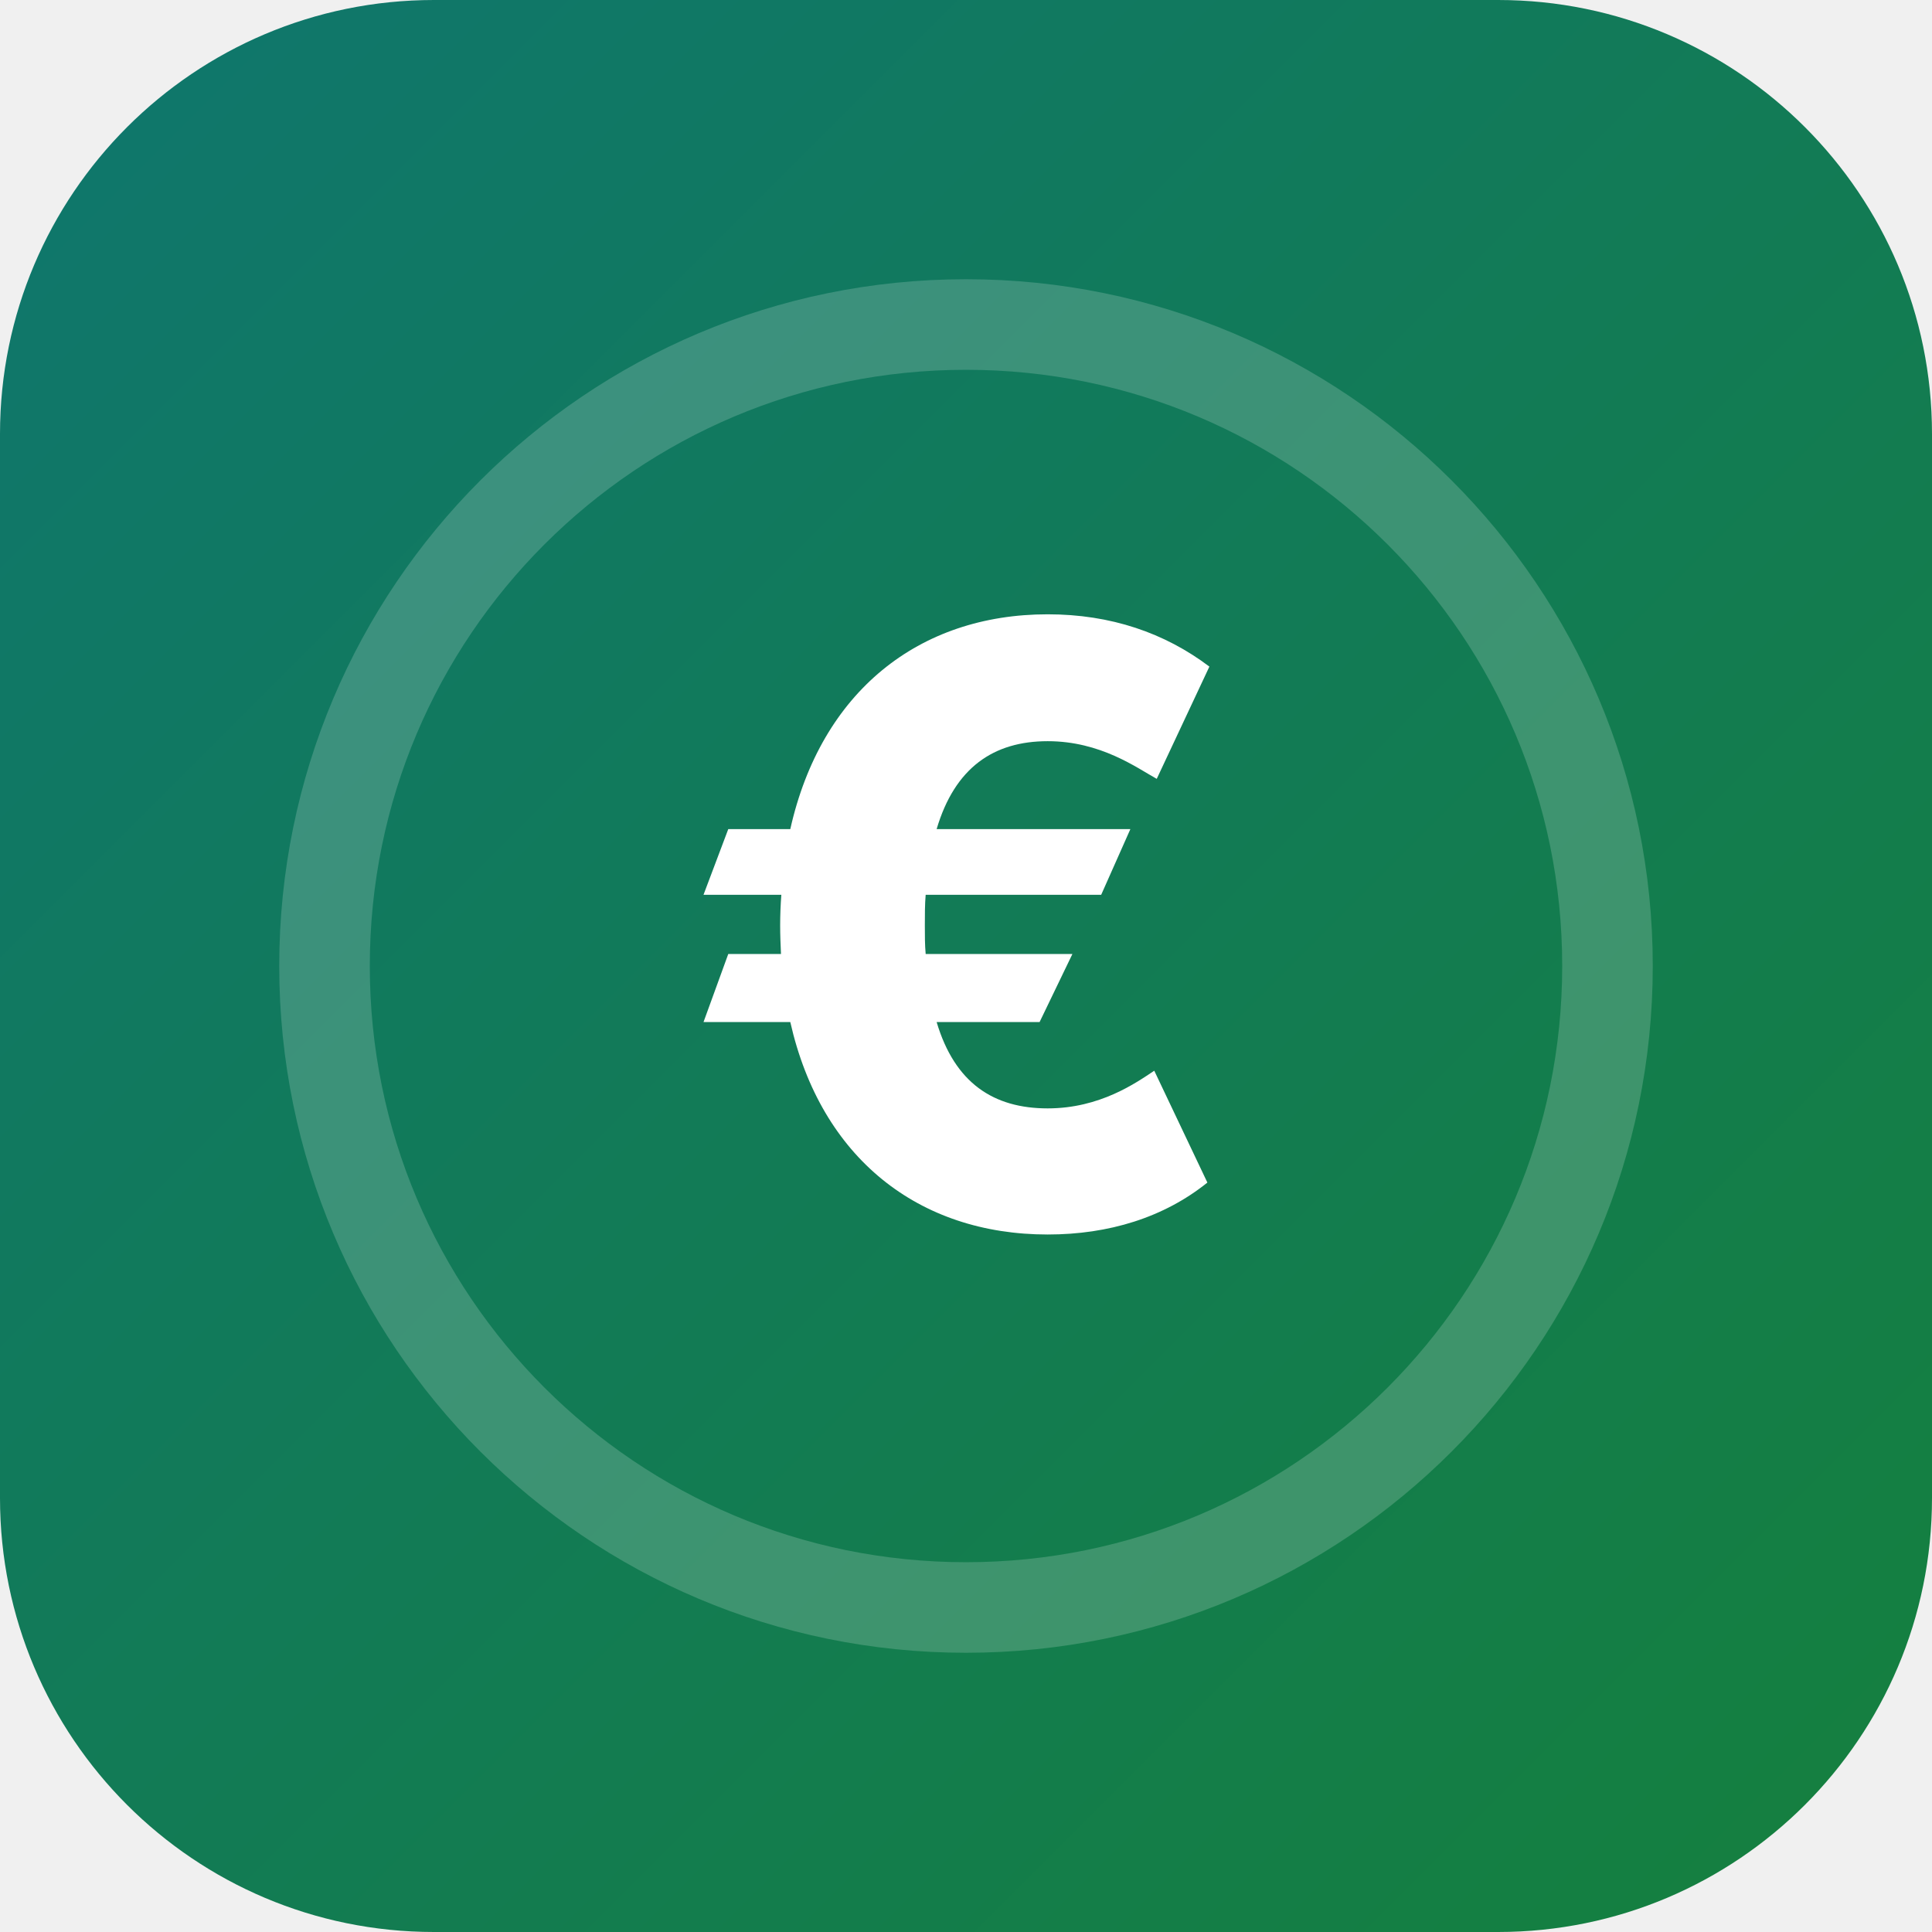
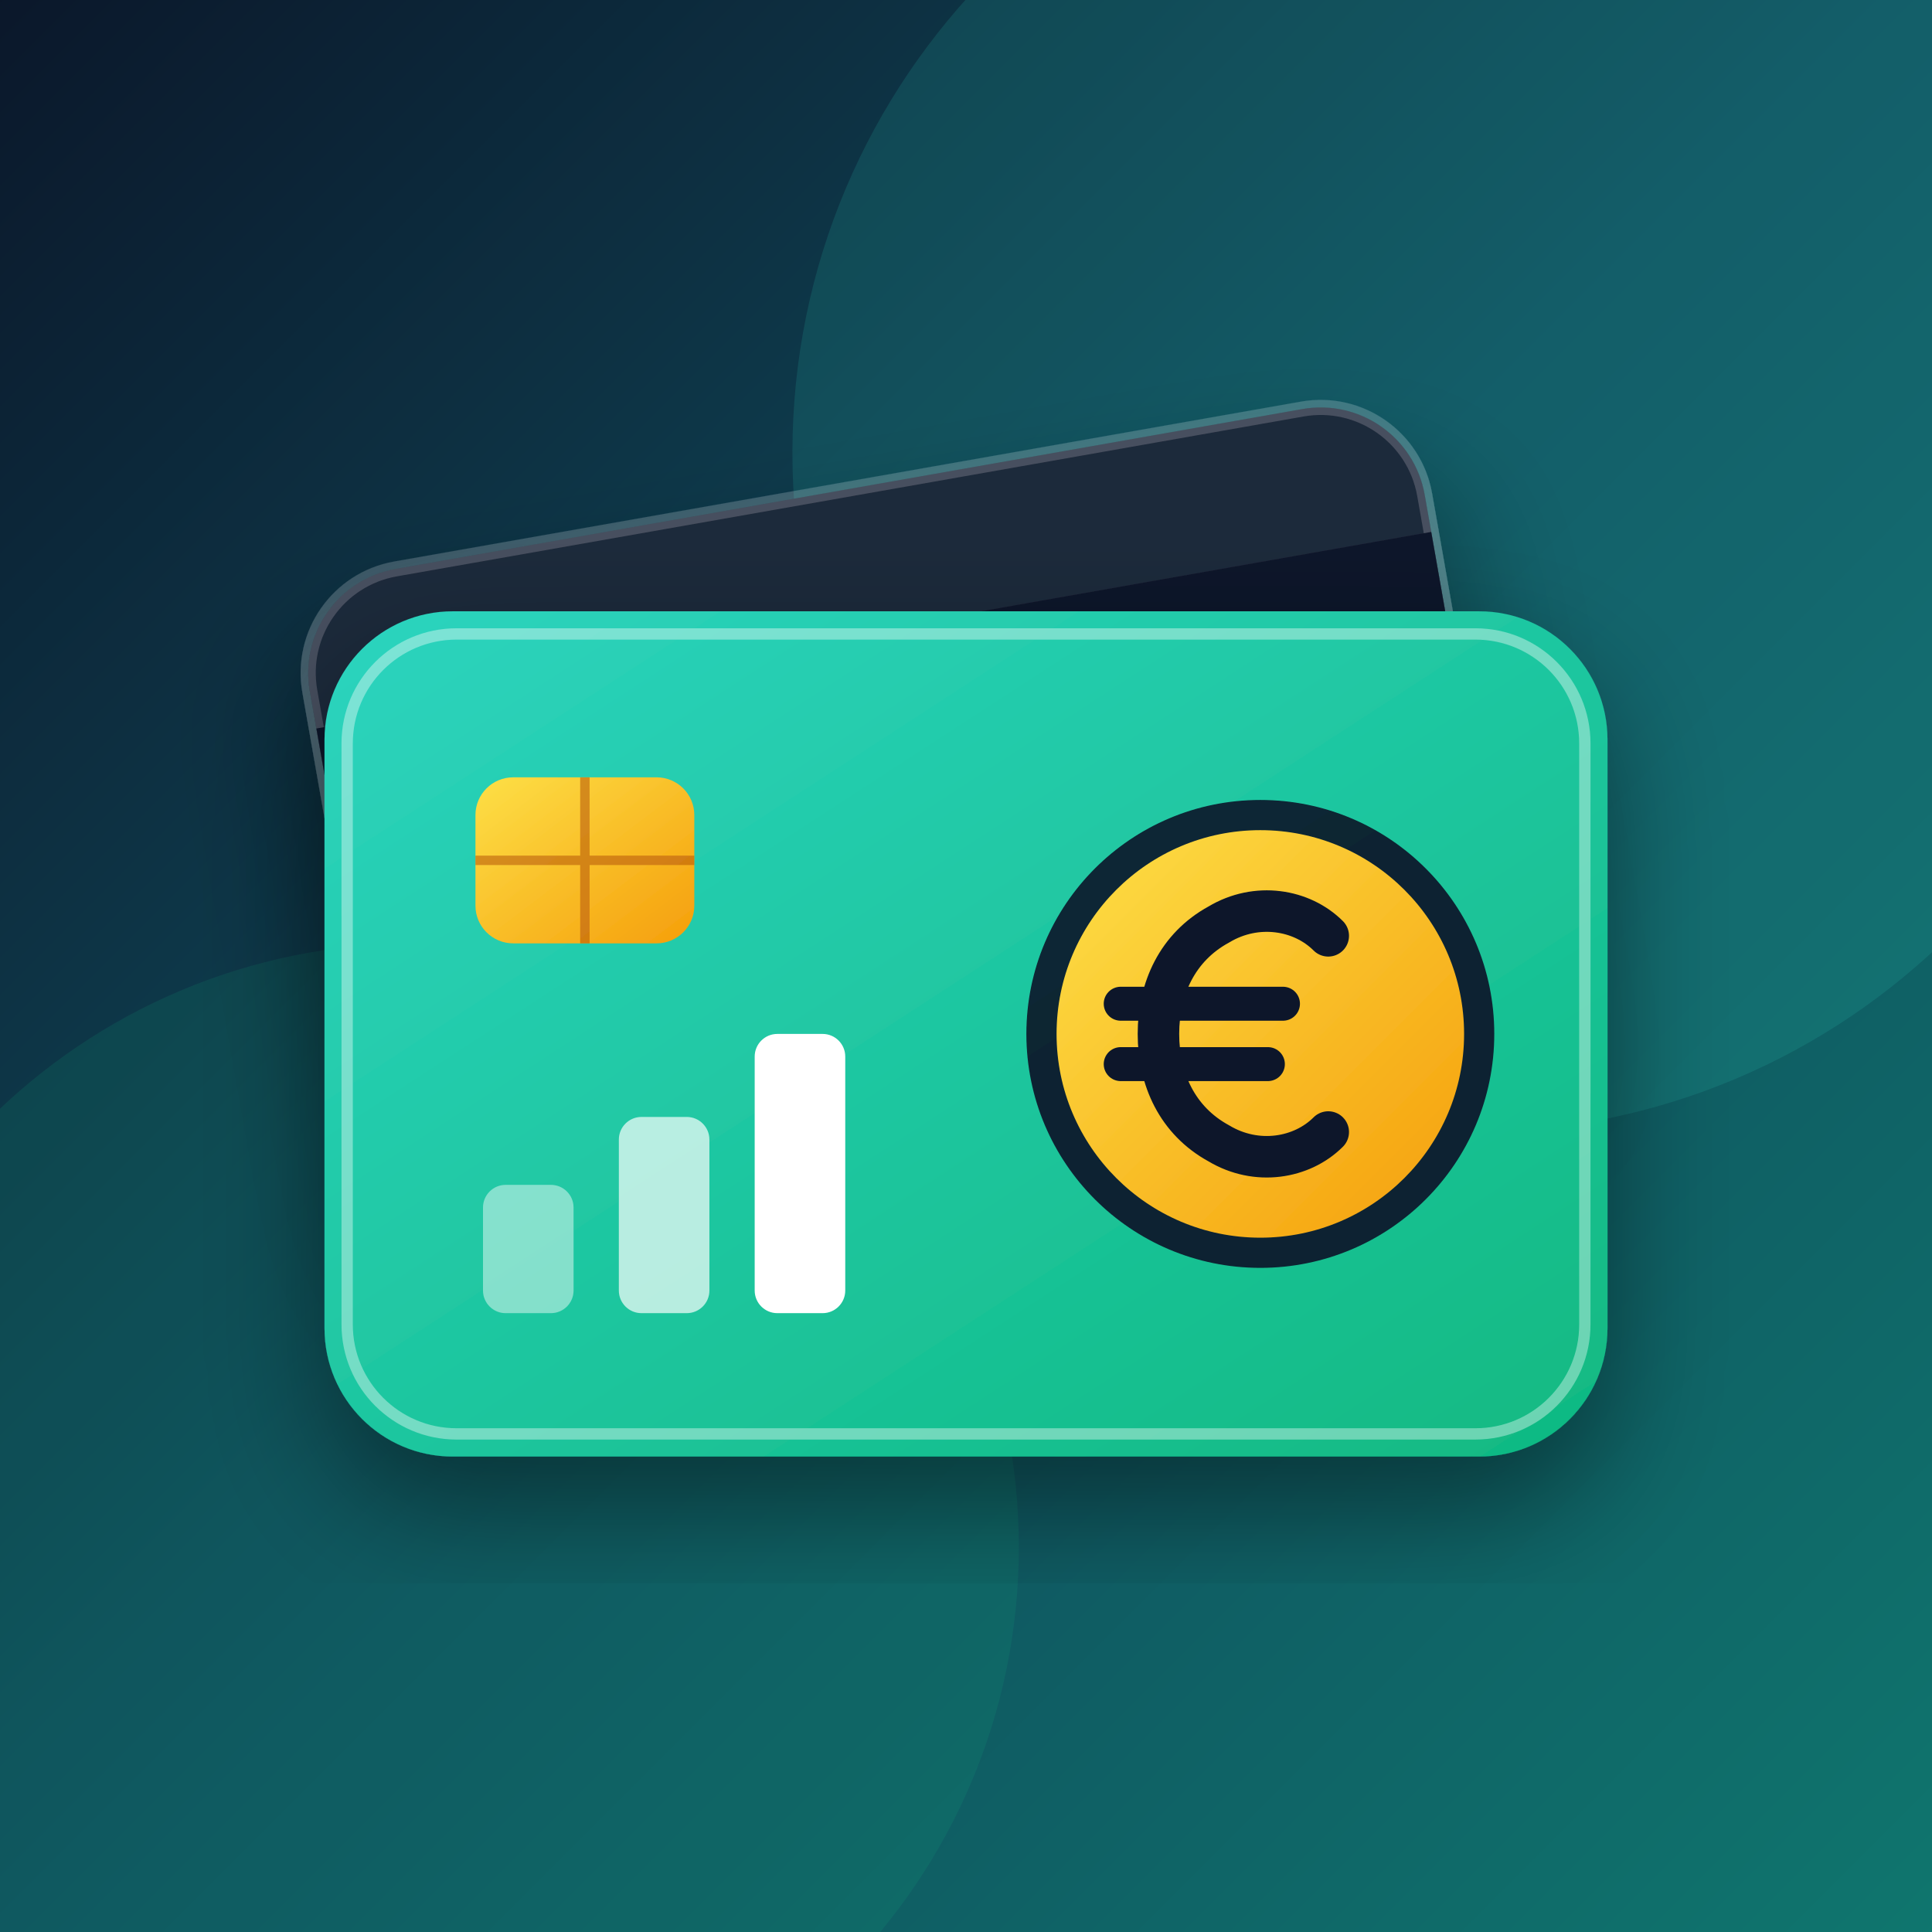
- <svg xmlns="http://www.w3.org/2000/svg" viewBox="0 0 512 512">
+ <svg xmlns="http://www.w3.org/2000/svg" viewBox="0 0 512 512" width="512" height="512">
  <defs>
-     <linearGradient id="bg" x1="0" y1="0" x2="1" y2="1">
-       <stop offset="0%" stop-color="#0f766e" />
-       <stop offset="100%" stop-color="#15803d" />
+     <linearGradient id="bgGrad" x1="0" y1="0" x2="1" y2="1">
+       <stop offset="0%" stop-color="#0b172a" />
+       <stop offset="50%" stop-color="#0f4c5c" />
+       <stop offset="100%" stop-color="#0f766e" />
    </linearGradient>
+     <linearGradient id="cardGrad" x1="0" y1="0" x2="1" y2="1">
+       <stop offset="0%" stop-color="#2dd4bf" />
+       <stop offset="100%" stop-color="#10b981" />
+     </linearGradient>
+     <linearGradient id="goldGrad" x1="0" y1="0" x2="1" y2="1">
+       <stop offset="0%" stop-color="#fde047" />
+       <stop offset="100%" stop-color="#f59e0b" />
+     </linearGradient>
+     <filter id="shadow" x="-15%" y="-15%" width="130%" height="130%">
+       <feDropShadow dx="0" dy="14" stdDeviation="16" flood-color="#000000" flood-opacity="0.42" />
+     </filter>
  </defs>
-   <rect width="512" height="512" rx="115" fill="url(#bg)" />
-   <circle cx="256" cy="256" r="170" fill="none" stroke="rgba(255,255,255,0.18)" stroke-width="24" />
-   <text x="256" y="325" font-family="-apple-system, BlinkMacSystemFont, 'SF Pro Rounded', sans-serif" font-size="220" font-weight="800" fill="#ffffff" text-anchor="middle">€</text>
+   <rect width="512" height="512" fill="url(#bgGrad)" />
+   <circle cx="390" cy="120" r="180" fill="#2dd4bf" opacity="0.14" />
+   <circle cx="110" cy="410" r="160" fill="#10b981" opacity="0.12" />
+   <g transform="translate(256 248) rotate(-10) translate(-256 -248)" filter="url(#shadow)">
+     <rect x="96" y="126" width="300" height="190" rx="28" fill="#1e293b" stroke="rgba(255,255,255,0.18)" stroke-width="4" />
+     <rect x="96" y="164" width="300" height="36" fill="#0f172a" />
+   </g>
+   <g filter="url(#shadow)">
+     <rect x="86" y="162" width="340" height="224" rx="34" fill="url(#cardGrad)" />
+     <rect x="92" y="168" width="328" height="212" rx="29" fill="none" stroke="rgba(255,255,255,0.38)" stroke-width="3" />
+     <rect x="126" y="206" width="58" height="44" rx="10" fill="url(#goldGrad)" />
+     <path d="M126 228 H184 M155 206 V250" stroke="#b45309" stroke-width="2.5" opacity="0.55" />
+     <rect x="128" y="314" width="24" height="34" rx="6" fill="rgba(255,255,255,0.45)" />
+     <rect x="164" y="296" width="24" height="52" rx="6" fill="rgba(255,255,255,0.68)" />
+     <rect x="200" y="274" width="24" height="74" rx="6" fill="#ffffff" />
+     <circle cx="334" cy="274" r="62" fill="#0b172a" opacity="0.92" />
+     <circle cx="334" cy="274" r="54" fill="url(#goldGrad)" />
+     <path d="M352 248 C345 241 333 239 323 245 C312 251 307 262 307 274 C307 286 312 297 323 303 C333 309 345 307 352 300" fill="none" stroke="#0b172a" stroke-width="11" stroke-linecap="round" />
+     <line x1="297" y1="266" x2="340" y2="266" stroke="#0b172a" stroke-width="9" stroke-linecap="round" />
+     <line x1="297" y1="282" x2="336" y2="282" stroke="#0b172a" stroke-width="9" stroke-linecap="round" />
+   </g>
</svg>
